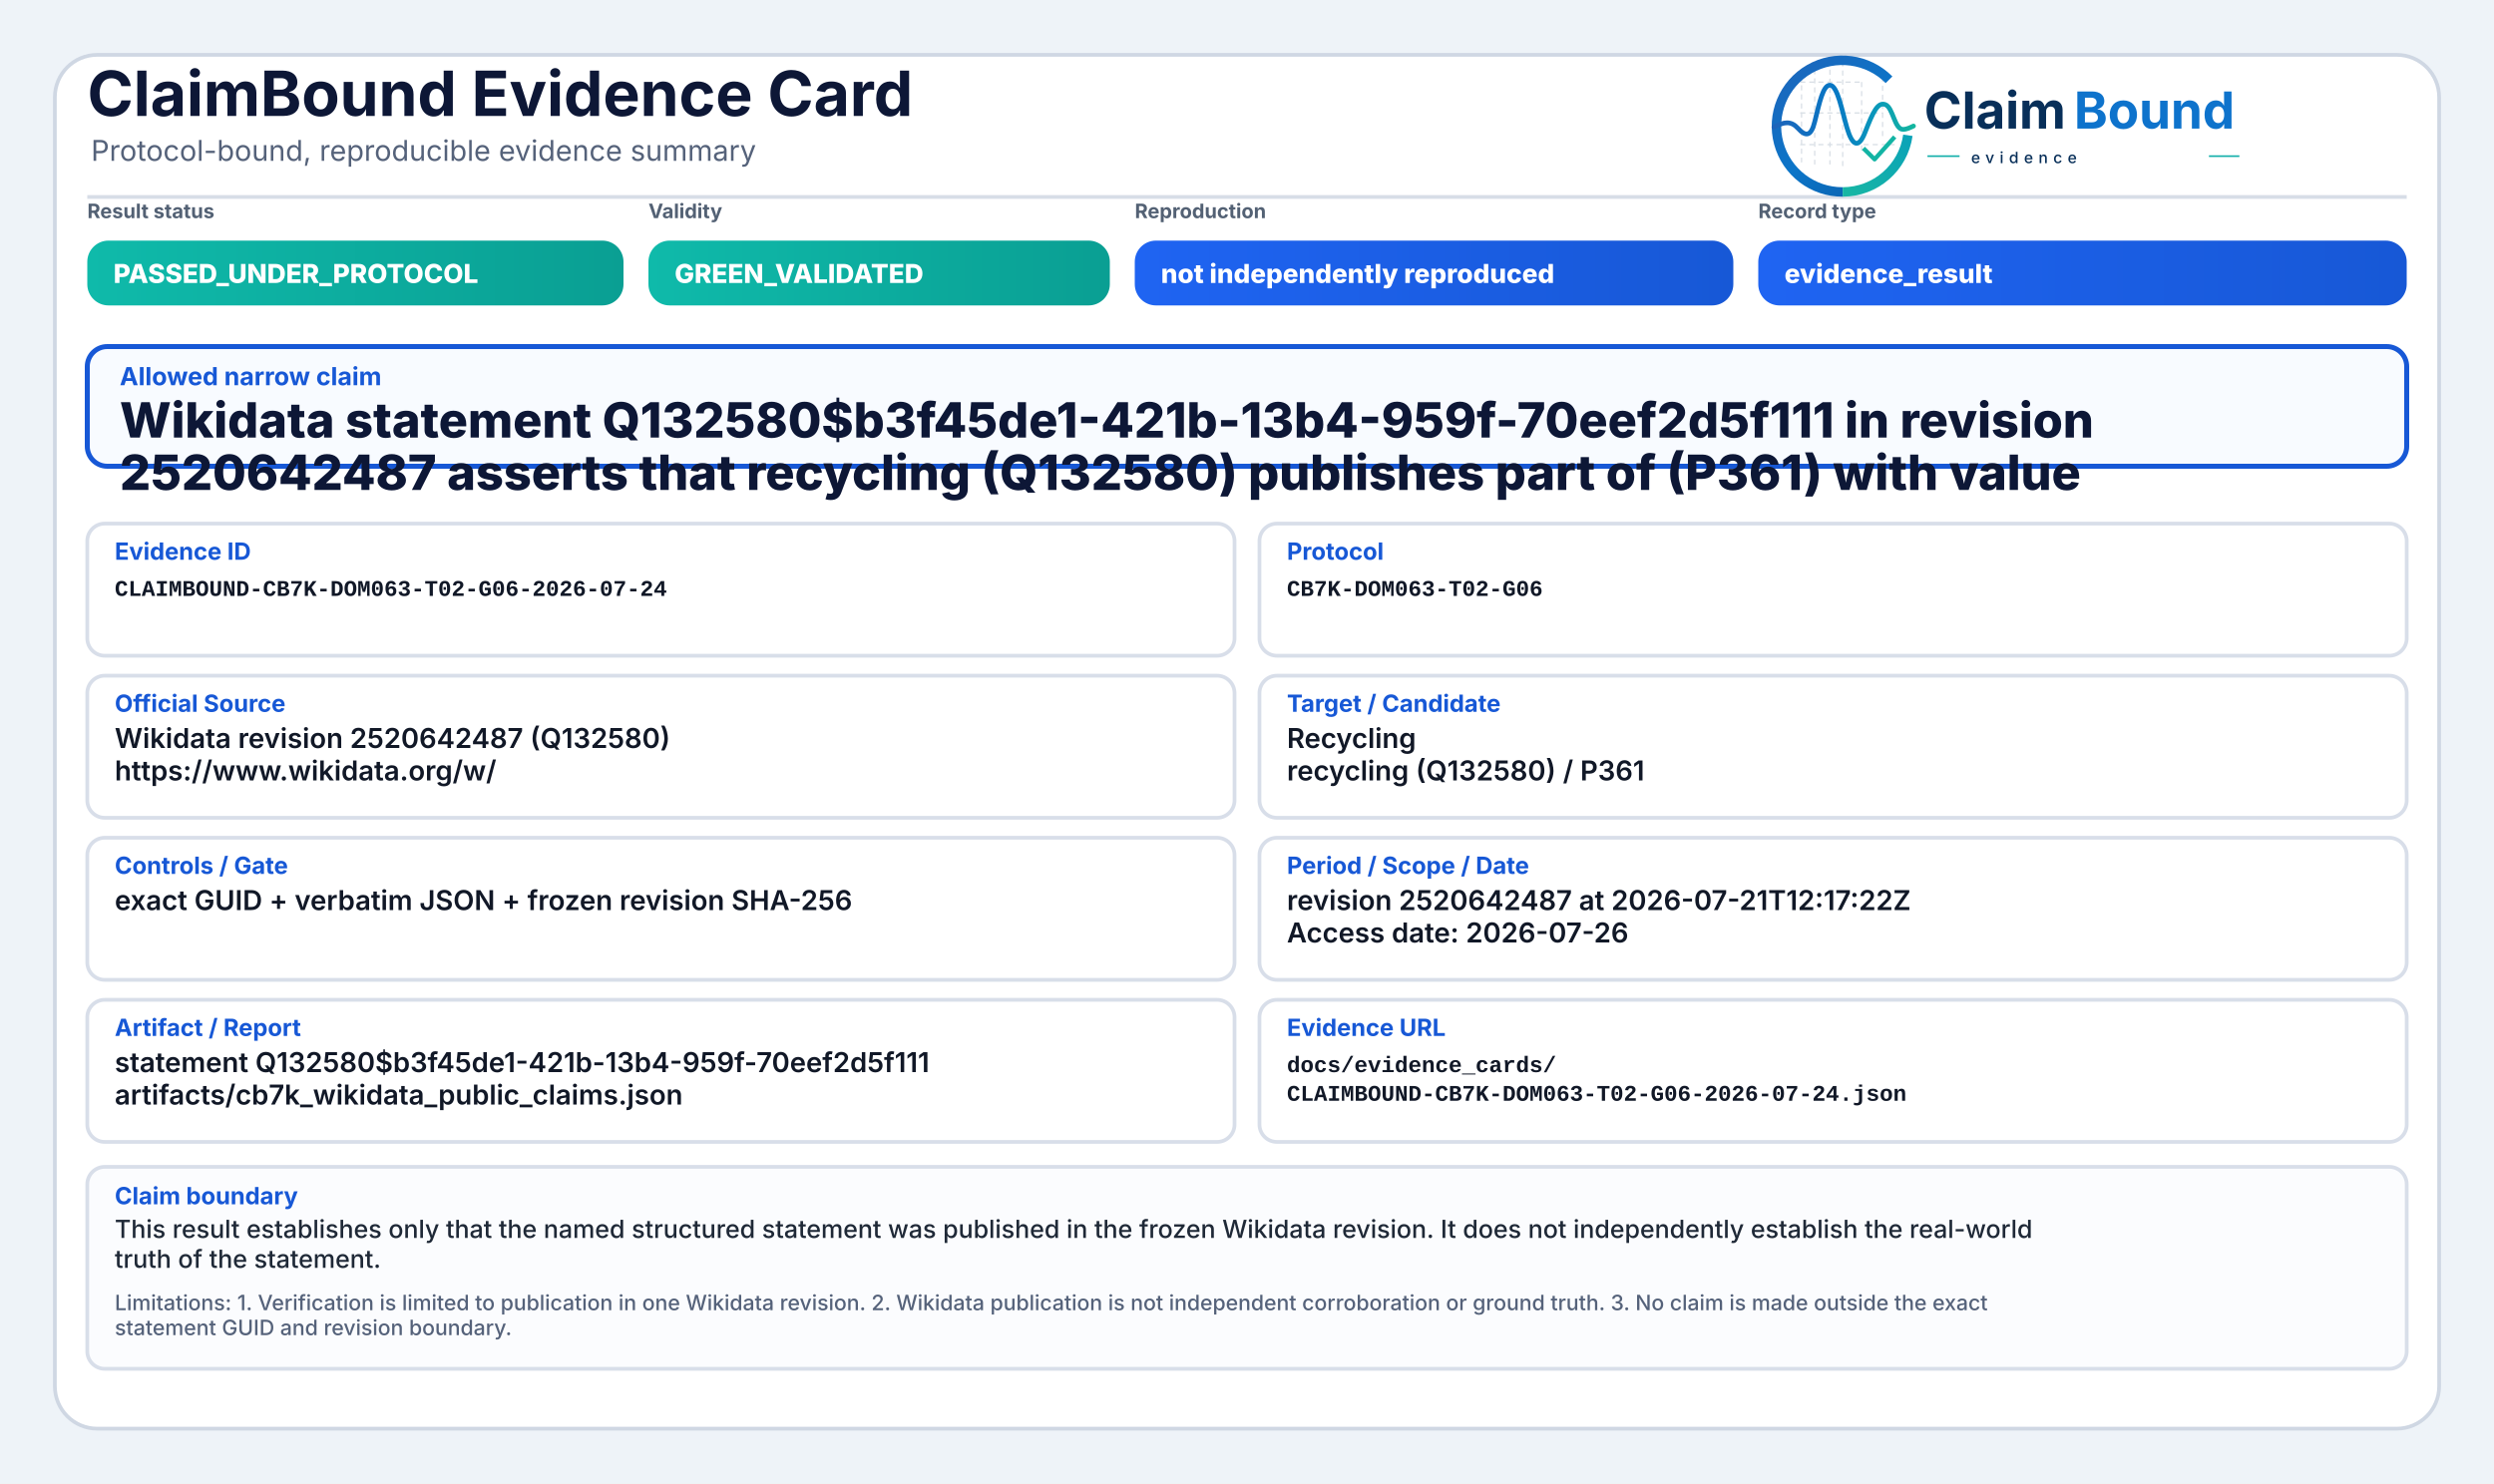
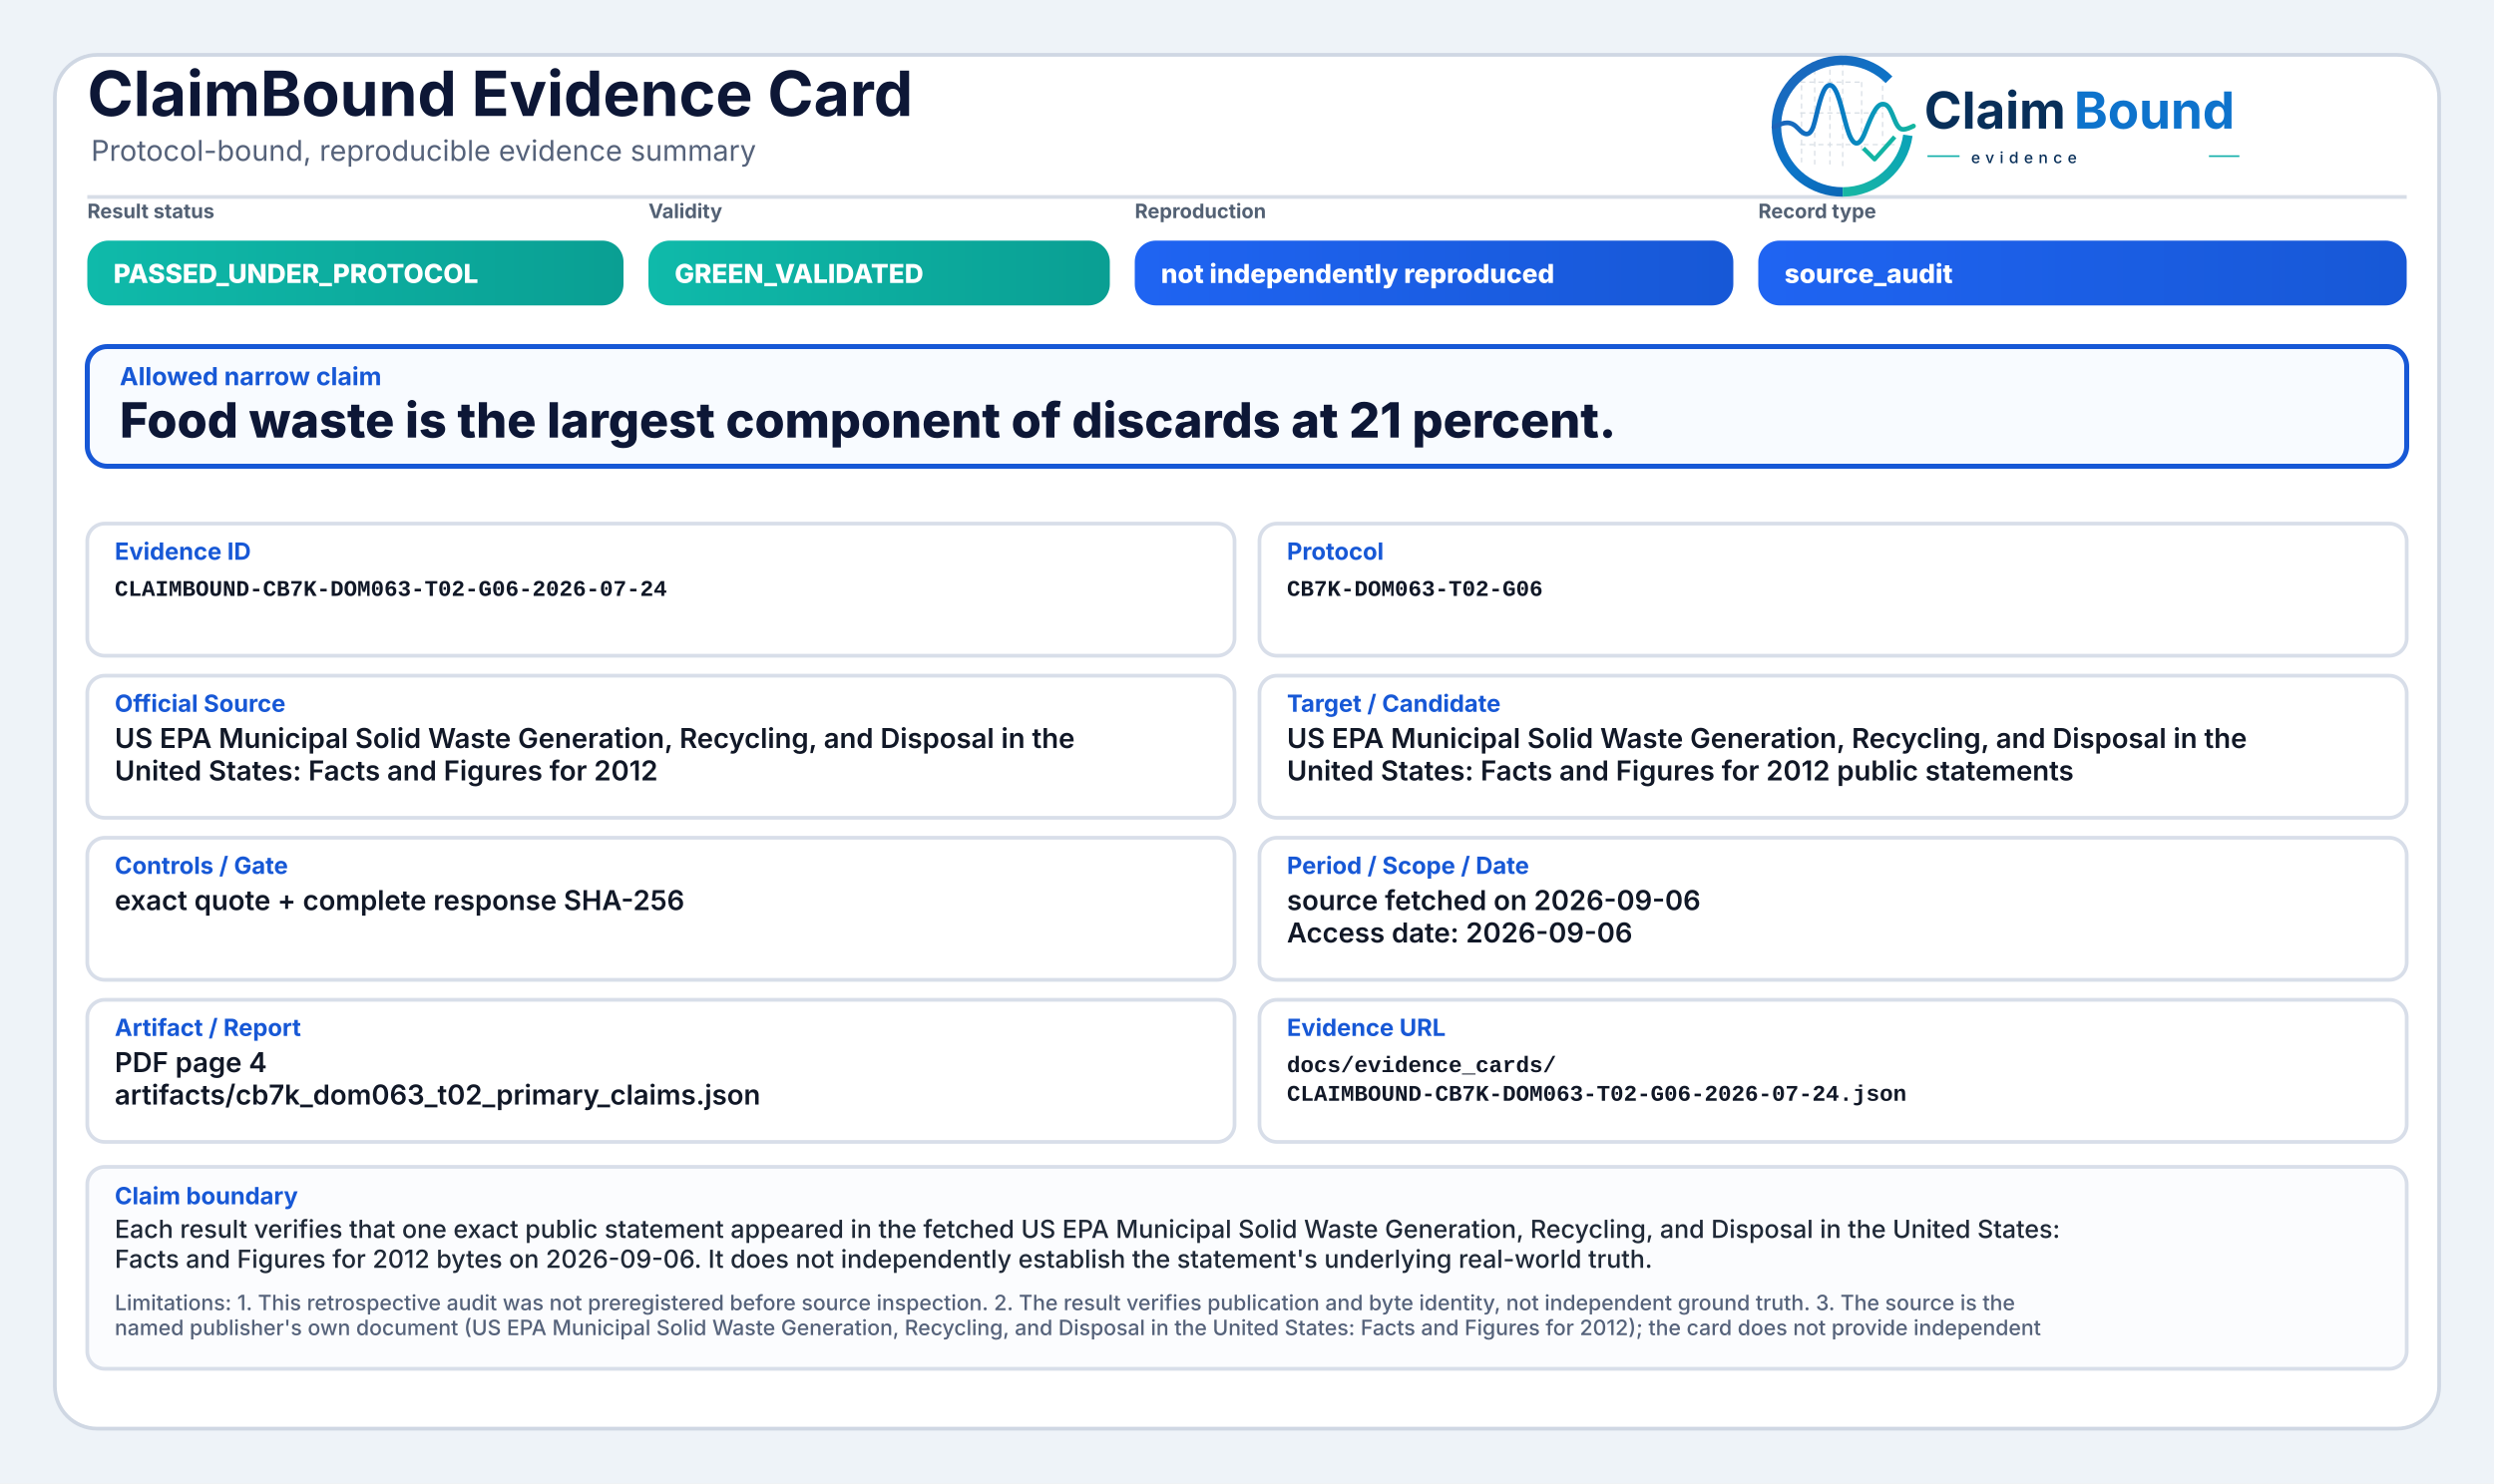
<svg xmlns="http://www.w3.org/2000/svg" width="2000" height="1190" viewBox="0 0 2000 1190" role="img" aria-label="ClaimBound Evidence Card">
  <defs>
    <linearGradient id="greenGrad" x1="0" y1="0" x2="1" y2="0">
      <stop offset="0%" stop-color="#0fbaaa" />
      <stop offset="100%" stop-color="#0a9f93" />
    </linearGradient>
    <linearGradient id="yellowGrad" x1="0" y1="0" x2="1" y2="0">
      <stop offset="0%" stop-color="#fbbf24" />
      <stop offset="100%" stop-color="#d97706" />
    </linearGradient>
    <linearGradient id="amberGrad" x1="0" y1="0" x2="1" y2="0">
      <stop offset="0%" stop-color="#f97316" />
      <stop offset="100%" stop-color="#c2410c" />
    </linearGradient>
    <linearGradient id="redGrad" x1="0" y1="0" x2="1" y2="0">
      <stop offset="0%" stop-color="#ef4444" />
      <stop offset="100%" stop-color="#b91c1c" />
    </linearGradient>
    <linearGradient id="grayGrad" x1="0" y1="0" x2="1" y2="0">
      <stop offset="0%" stop-color="#64748b" />
      <stop offset="100%" stop-color="#475569" />
    </linearGradient>
    <linearGradient id="blueGrad" x1="0" y1="0" x2="1" y2="0">
      <stop offset="0%" stop-color="#1f64f2" />
      <stop offset="100%" stop-color="#1758d6" />
    </linearGradient>
    <linearGradient id="logoRingBlue" x1="73" y1="453" x2="348" y2="793" gradientUnits="userSpaceOnUse">
      <stop offset="0" stop-color="#1E64BA" />
      <stop offset="0.55" stop-color="#0C75C8" />
      <stop offset="1" stop-color="#0A5FAB" />
    </linearGradient>
    <linearGradient id="logoRingTeal" x1="221" y1="792" x2="403" y2="594" gradientUnits="userSpaceOnUse">
      <stop offset="0" stop-color="#18B7A3" />
      <stop offset="1" stop-color="#089EBC" />
    </linearGradient>
    <linearGradient id="logoSignalGradient" x1="61" y1="628" x2="404" y2="628" gradientUnits="userSpaceOnUse">
      <stop offset="0" stop-color="#1E64BA" />
      <stop offset="0.43" stop-color="#0877C4" />
      <stop offset="0.72" stop-color="#0A97BB" />
      <stop offset="1" stop-color="#14B69E" />
    </linearGradient>
  </defs>
  <rect x="0" y="0" width="2000" height="1190" fill="#eef3f8" />
  <rect x="44" y="44" width="1912" height="1102" rx="34" fill="#ffffff" stroke="#cfd7e3" stroke-width="3" />
  <path d="M70 158 H1930" stroke="#d7dde7" stroke-width="3" />
  <text x="70" y="93" font-family="Inter, Segoe UI, Arial, sans-serif" font-size="50" font-weight="750" fill="#0d1736">ClaimBound Evidence Card</text>
  <text x="73" y="129" font-family="Inter, Segoe UI, Arial, sans-serif" font-size="23" font-weight="400" fill="#55627a">Protocol-bound, reproducible evidence summary</text>
  <g aria-label="ClaimBound evidence logo" transform="translate(1415,52) scale(0.33) translate(-40,-478)">
    <g stroke-linecap="butt" stroke-linejoin="round">
      <g stroke="#CBD3DC" stroke-width="3.2" stroke-linecap="round" stroke-dasharray="10 12" opacity="0.72">
        <path d="M130 507V714" />
        <path d="M162 490V719" />
        <path d="M199 491V719" />
        <path d="M230 471V726" />
        <path d="M276 521V690" />
        <path d="M327 508V650" />
        <path d="M128 520H277" />
        <path d="M128 595H327" />
        <path d="M128 672H355" />
      </g>
      <path d="M342.6 514.3A160 160 0 1 0 230 787" fill="none" stroke="url(#logoRingBlue)" stroke-width="23" />
      <path d="M230 787A160 160 0 0 0 388.4 649.3" fill="none" stroke="url(#logoRingTeal)" stroke-width="23" />
      <path d="M63 629.5C87 616.4 104.3 613.6 121.2 632.2C140.7 653.8 153.4 651.6 162.1 616.2C173.8 568.5 182.5 527.5 198.9 527.5C217.5 527.5 228.4 590.6 240.3 630.8C253.4 675.4 268.6 682.8 284.6 641.5C303.5 592.9 315.2 567.6 333.7 574.7C352.6 582 355.7 635.1 376.6 634.9C386.2 634.8 394 630.4 402 626.8" fill="none" stroke="url(#logoSignalGradient)" stroke-width="11.5" stroke-linecap="round" />
      <path d="M284 684.5L307.5 707.7L353 657" fill="none" stroke="#12B4A4" stroke-width="10.5" stroke-linecap="square" />
    </g>
    <text x="428" y="633" font-family="Inter, Segoe UI, Arial, sans-serif" font-size="124" font-weight="750" fill="#082F59" text-rendering="geometricPrecision">Claim</text>
    <text x="792" y="633" font-family="Inter, Segoe UI, Arial, sans-serif" font-size="124" font-weight="750" fill="#0E73CC" text-rendering="geometricPrecision">Bound</text>
    <line x1="436" y1="700" x2="514" y2="700" stroke="#11AFA9" stroke-width="4" />
    <text x="542" y="717" font-family="Inter, Segoe UI, Arial, sans-serif" font-size="38" font-weight="500" letter-spacing="13" fill="#082F59">evidence</text>
    <line x1="1120" y1="700" x2="1194" y2="700" stroke="#11AFA9" stroke-width="4" />
  </g>
  <text x="70" y="175" font-family="Inter, Segoe UI, Arial, sans-serif" font-size="16" font-weight="650" fill="#536174">Result status</text>
  <rect x="70" y="193" width="430" height="52" rx="17" fill="url(#greenGrad)" />
  <text x="91" y="227" font-family="Inter, Segoe UI, Arial, sans-serif" font-size="21" font-weight="800" fill="#ffffff">PASSED_UNDER_PROTOCOL</text>
  <text x="520" y="175" font-family="Inter, Segoe UI, Arial, sans-serif" font-size="16" font-weight="650" fill="#536174">Validity</text>
  <rect x="520" y="193" width="370" height="52" rx="17" fill="url(#greenGrad)" />
  <text x="541" y="227" font-family="Inter, Segoe UI, Arial, sans-serif" font-size="21" font-weight="800" fill="#ffffff">GREEN_VALIDATED</text>
  <text x="910" y="175" font-family="Inter, Segoe UI, Arial, sans-serif" font-size="16" font-weight="650" fill="#536174">Reproduction</text>
  <rect x="910" y="193" width="480" height="52" rx="17" fill="url(#blueGrad)" />
  <text x="931" y="227" font-family="Inter, Segoe UI, Arial, sans-serif" font-size="21" font-weight="800" fill="#ffffff">not independently reproduced</text>
  <text x="1410" y="175" font-family="Inter, Segoe UI, Arial, sans-serif" font-size="16" font-weight="650" fill="#536174">Record type</text>
  <rect x="1410" y="193" width="520" height="52" rx="17" fill="url(#blueGrad)" />
-   <text x="1431" y="227" font-family="Inter, Segoe UI, Arial, sans-serif" font-size="21" font-weight="800" fill="#ffffff">evidence_result</text>
+   <text x="1431" y="227" font-family="Inter, Segoe UI, Arial, sans-serif" font-size="21" font-weight="800" fill="#ffffff">source_audit</text>
  <rect x="70" y="278" width="1860" height="96" rx="16" fill="#f8fbff" stroke="#1758d6" stroke-width="4" />
  <text x="96" y="309" font-family="Inter, Segoe UI, Arial, sans-serif" font-size="20" font-weight="750" fill="#1758d6">Allowed narrow claim</text>
-   <text x="96" y="351" font-family="Inter, Segoe UI, Arial, sans-serif" font-size="39" font-weight="800" fill="#0d1736">Wikidata statement Q132580$b3f45de1-421b-13b4-959f-70eef2d5f111 in revision</text>
-   <text x="96" y="393" font-family="Inter, Segoe UI, Arial, sans-serif" font-size="39" font-weight="800" fill="#0d1736">2520642487 asserts that recycling (Q132580) publishes part of (P361) with value</text>
+   <text x="96" y="351" font-family="Inter, Segoe UI, Arial, sans-serif" font-size="39" font-weight="800" fill="#0d1736">Food waste is the largest component of discards at 21 percent.</text>
  <rect x="70" y="420" width="920" height="106" rx="14" fill="#ffffff" stroke="#d8dee9" stroke-width="3" />
  <text x="92" y="449" font-family="Inter, Segoe UI, Arial, sans-serif" font-size="19" font-weight="750" fill="#1758d6">Evidence ID</text>
  <text x="92" y="478" font-family="SFMono-Regular, Consolas, Liberation Mono, monospace" font-size="18" font-weight="600" fill="#111827">CLAIMBOUND-CB7K-DOM063-T02-G06-2026-07-24</text>
  <rect x="1010" y="420" width="920" height="106" rx="14" fill="#ffffff" stroke="#d8dee9" stroke-width="3" />
  <text x="1032" y="449" font-family="Inter, Segoe UI, Arial, sans-serif" font-size="19" font-weight="750" fill="#1758d6">Protocol</text>
  <text x="1032" y="478" font-family="SFMono-Regular, Consolas, Liberation Mono, monospace" font-size="18" font-weight="600" fill="#111827">CB7K-DOM063-T02-G06</text>
  <rect x="70" y="542" width="920" height="114" rx="14" fill="#ffffff" stroke="#d8dee9" stroke-width="3" />
  <text x="92" y="571" font-family="Inter, Segoe UI, Arial, sans-serif" font-size="19" font-weight="750" fill="#1758d6">Official Source</text>
-   <text x="92" y="600" font-family="Inter, Segoe UI, Arial, sans-serif" font-size="22" font-weight="600" fill="#111827">Wikidata revision 2520642487 (Q132580)</text>
-   <text x="92" y="626" font-family="Inter, Segoe UI, Arial, sans-serif" font-size="22" font-weight="600" fill="#111827">https://www.wikidata.org/w/</text>
+   <text x="92" y="600" font-family="Inter, Segoe UI, Arial, sans-serif" font-size="22" font-weight="600" fill="#111827">US EPA Municipal Solid Waste Generation, Recycling, and Disposal in the</text>
+   <text x="92" y="626" font-family="Inter, Segoe UI, Arial, sans-serif" font-size="22" font-weight="600" fill="#111827">United States: Facts and Figures for 2012</text>
  <rect x="1010" y="542" width="920" height="114" rx="14" fill="#ffffff" stroke="#d8dee9" stroke-width="3" />
  <text x="1032" y="571" font-family="Inter, Segoe UI, Arial, sans-serif" font-size="19" font-weight="750" fill="#1758d6">Target / Candidate</text>
-   <text x="1032" y="600" font-family="Inter, Segoe UI, Arial, sans-serif" font-size="22" font-weight="600" fill="#111827">Recycling</text>
-   <text x="1032" y="626" font-family="Inter, Segoe UI, Arial, sans-serif" font-size="22" font-weight="600" fill="#111827">recycling (Q132580) / P361</text>
+   <text x="1032" y="600" font-family="Inter, Segoe UI, Arial, sans-serif" font-size="22" font-weight="600" fill="#111827">US EPA Municipal Solid Waste Generation, Recycling, and Disposal in the</text>
+   <text x="1032" y="626" font-family="Inter, Segoe UI, Arial, sans-serif" font-size="22" font-weight="600" fill="#111827">United States: Facts and Figures for 2012 public statements</text>
  <rect x="70" y="672" width="920" height="114" rx="14" fill="#ffffff" stroke="#d8dee9" stroke-width="3" />
  <text x="92" y="701" font-family="Inter, Segoe UI, Arial, sans-serif" font-size="19" font-weight="750" fill="#1758d6">Controls / Gate</text>
-   <text x="92" y="730" font-family="Inter, Segoe UI, Arial, sans-serif" font-size="22" font-weight="600" fill="#111827">exact GUID + verbatim JSON + frozen revision SHA-256</text>
+   <text x="92" y="730" font-family="Inter, Segoe UI, Arial, sans-serif" font-size="22" font-weight="600" fill="#111827">exact quote + complete response SHA-256</text>
  <rect x="1010" y="672" width="920" height="114" rx="14" fill="#ffffff" stroke="#d8dee9" stroke-width="3" />
  <text x="1032" y="701" font-family="Inter, Segoe UI, Arial, sans-serif" font-size="19" font-weight="750" fill="#1758d6">Period / Scope / Date</text>
-   <text x="1032" y="730" font-family="Inter, Segoe UI, Arial, sans-serif" font-size="22" font-weight="600" fill="#111827">revision 2520642487 at 2026-07-21T12:17:22Z</text>
-   <text x="1032" y="756" font-family="Inter, Segoe UI, Arial, sans-serif" font-size="22" font-weight="600" fill="#111827">Access date: 2026-07-26</text>
+   <text x="1032" y="730" font-family="Inter, Segoe UI, Arial, sans-serif" font-size="22" font-weight="600" fill="#111827">source fetched on 2026-09-06</text>
+   <text x="1032" y="756" font-family="Inter, Segoe UI, Arial, sans-serif" font-size="22" font-weight="600" fill="#111827">Access date: 2026-09-06</text>
  <rect x="70" y="802" width="920" height="114" rx="14" fill="#ffffff" stroke="#d8dee9" stroke-width="3" />
  <text x="92" y="831" font-family="Inter, Segoe UI, Arial, sans-serif" font-size="19" font-weight="750" fill="#1758d6">Artifact / Report</text>
-   <text x="92" y="860" font-family="Inter, Segoe UI, Arial, sans-serif" font-size="22" font-weight="600" fill="#111827">statement Q132580$b3f45de1-421b-13b4-959f-70eef2d5f111</text>
-   <text x="92" y="886" font-family="Inter, Segoe UI, Arial, sans-serif" font-size="22" font-weight="600" fill="#111827">artifacts/cb7k_wikidata_public_claims.json</text>
+   <text x="92" y="860" font-family="Inter, Segoe UI, Arial, sans-serif" font-size="22" font-weight="600" fill="#111827">PDF page 4</text>
+   <text x="92" y="886" font-family="Inter, Segoe UI, Arial, sans-serif" font-size="22" font-weight="600" fill="#111827">artifacts/cb7k_dom063_t02_primary_claims.json</text>
  <rect x="1010" y="802" width="920" height="114" rx="14" fill="#ffffff" stroke="#d8dee9" stroke-width="3" />
  <text x="1032" y="831" font-family="Inter, Segoe UI, Arial, sans-serif" font-size="19" font-weight="750" fill="#1758d6">Evidence URL</text>
  <text x="1032" y="860" font-family="SFMono-Regular, Consolas, Liberation Mono, monospace" font-size="18" font-weight="600" fill="#111827">docs/evidence_cards/</text>
  <text x="1032" y="883" font-family="SFMono-Regular, Consolas, Liberation Mono, monospace" font-size="18" font-weight="600" fill="#111827">CLAIMBOUND-CB7K-DOM063-T02-G06-2026-07-24.json</text>
  <rect x="70" y="936" width="1860" height="162" rx="14" fill="#fbfcfe" stroke="#d8dee9" stroke-width="3" />
  <text x="92" y="966" font-family="Inter, Segoe UI, Arial, sans-serif" font-size="19" font-weight="750" fill="#1758d6">Claim boundary</text>
-   <text x="92" y="993" font-family="Inter, Segoe UI, Arial, sans-serif" font-size="20" font-weight="500" fill="#1f2937">This result establishes only that the named structured statement was published in the frozen Wikidata revision. It does not independently establish the real-world</text>
-   <text x="92" y="1017" font-family="Inter, Segoe UI, Arial, sans-serif" font-size="20" font-weight="500" fill="#1f2937">truth of the statement.</text>
-   <text x="92" y="1051" font-family="Inter, Segoe UI, Arial, sans-serif" font-size="17" font-weight="500" fill="#55627a">Limitations: 1. Verification is limited to publication in one Wikidata revision. 2. Wikidata publication is not independent corroboration or ground truth. 3. No claim is made outside the exact</text>
-   <text x="92" y="1071" font-family="Inter, Segoe UI, Arial, sans-serif" font-size="17" font-weight="500" fill="#55627a">statement GUID and revision boundary.</text>
+   <text x="92" y="993" font-family="Inter, Segoe UI, Arial, sans-serif" font-size="20" font-weight="500" fill="#1f2937">Each result verifies that one exact public statement appeared in the fetched US EPA Municipal Solid Waste Generation, Recycling, and Disposal in the United States:</text>
+   <text x="92" y="1017" font-family="Inter, Segoe UI, Arial, sans-serif" font-size="20" font-weight="500" fill="#1f2937">Facts and Figures for 2012 bytes on 2026-09-06. It does not independently establish the statement's underlying real-world truth.</text>
+   <text x="92" y="1051" font-family="Inter, Segoe UI, Arial, sans-serif" font-size="17" font-weight="500" fill="#55627a">Limitations: 1. This retrospective audit was not preregistered before source inspection. 2. The result verifies publication and byte identity, not independent ground truth. 3. The source is the</text>
+   <text x="92" y="1071" font-family="Inter, Segoe UI, Arial, sans-serif" font-size="17" font-weight="500" fill="#55627a">named publisher's own document (US EPA Municipal Solid Waste Generation, Recycling, and Disposal in the United States: Facts and Figures for 2012); the card does not provide independent</text>
</svg>
